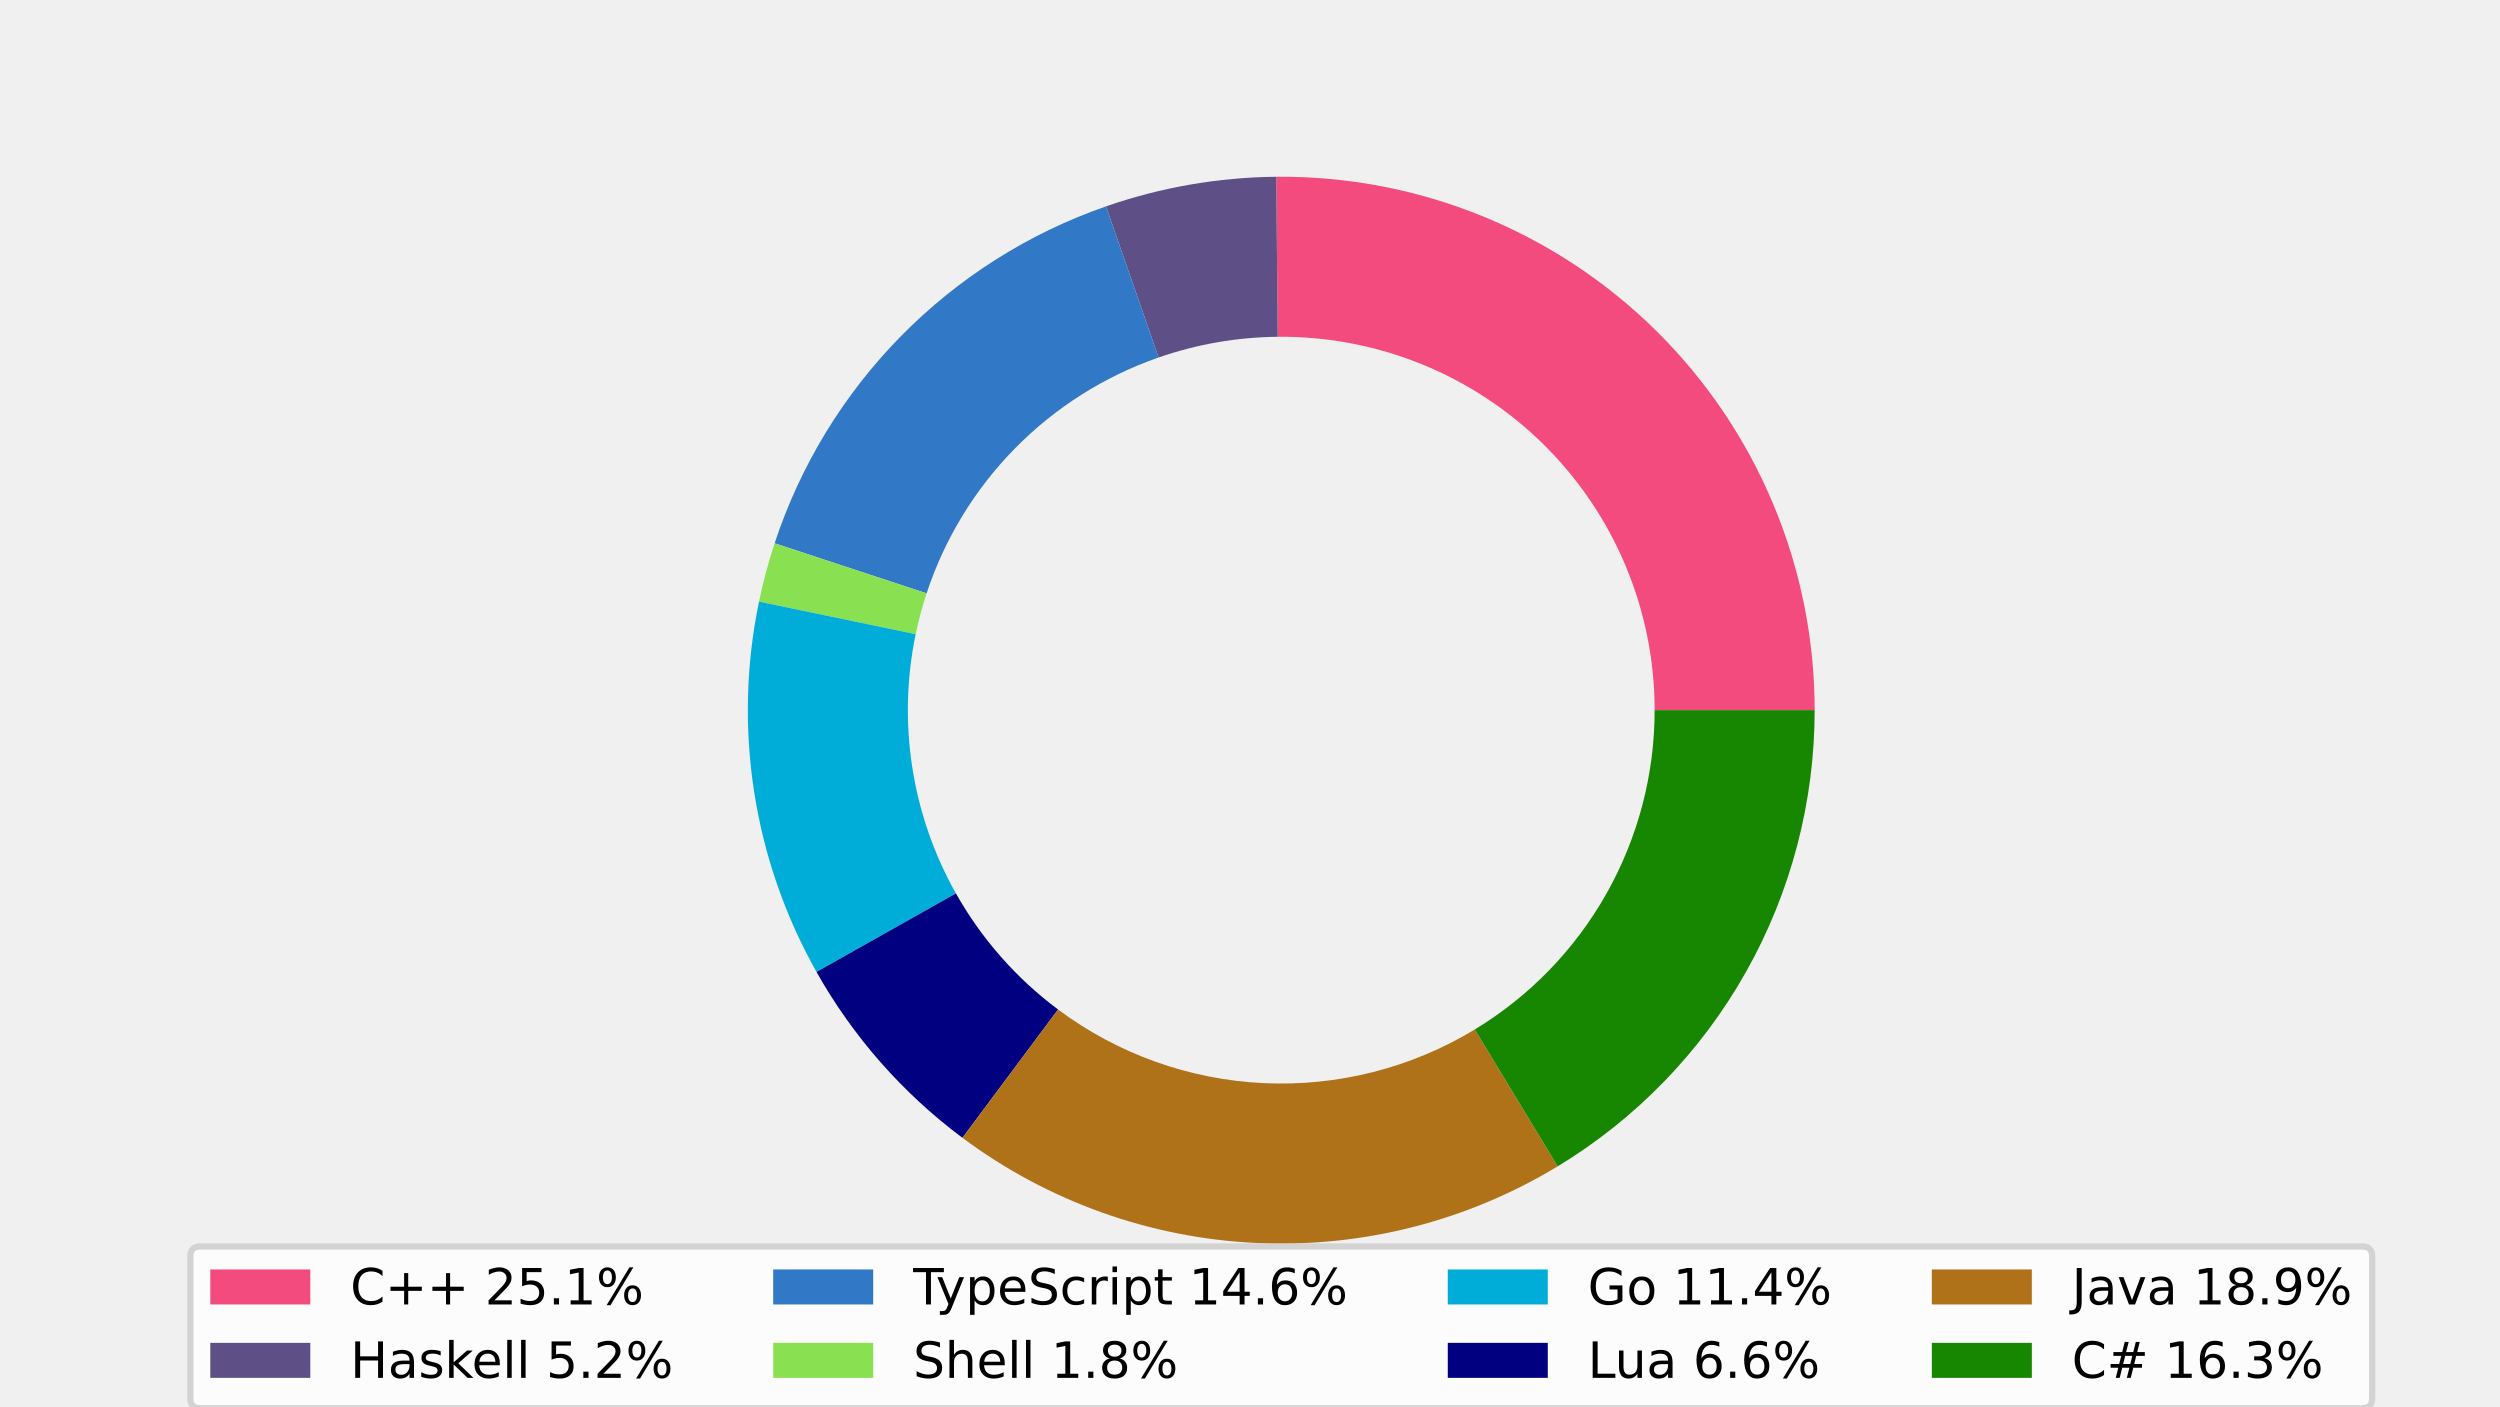
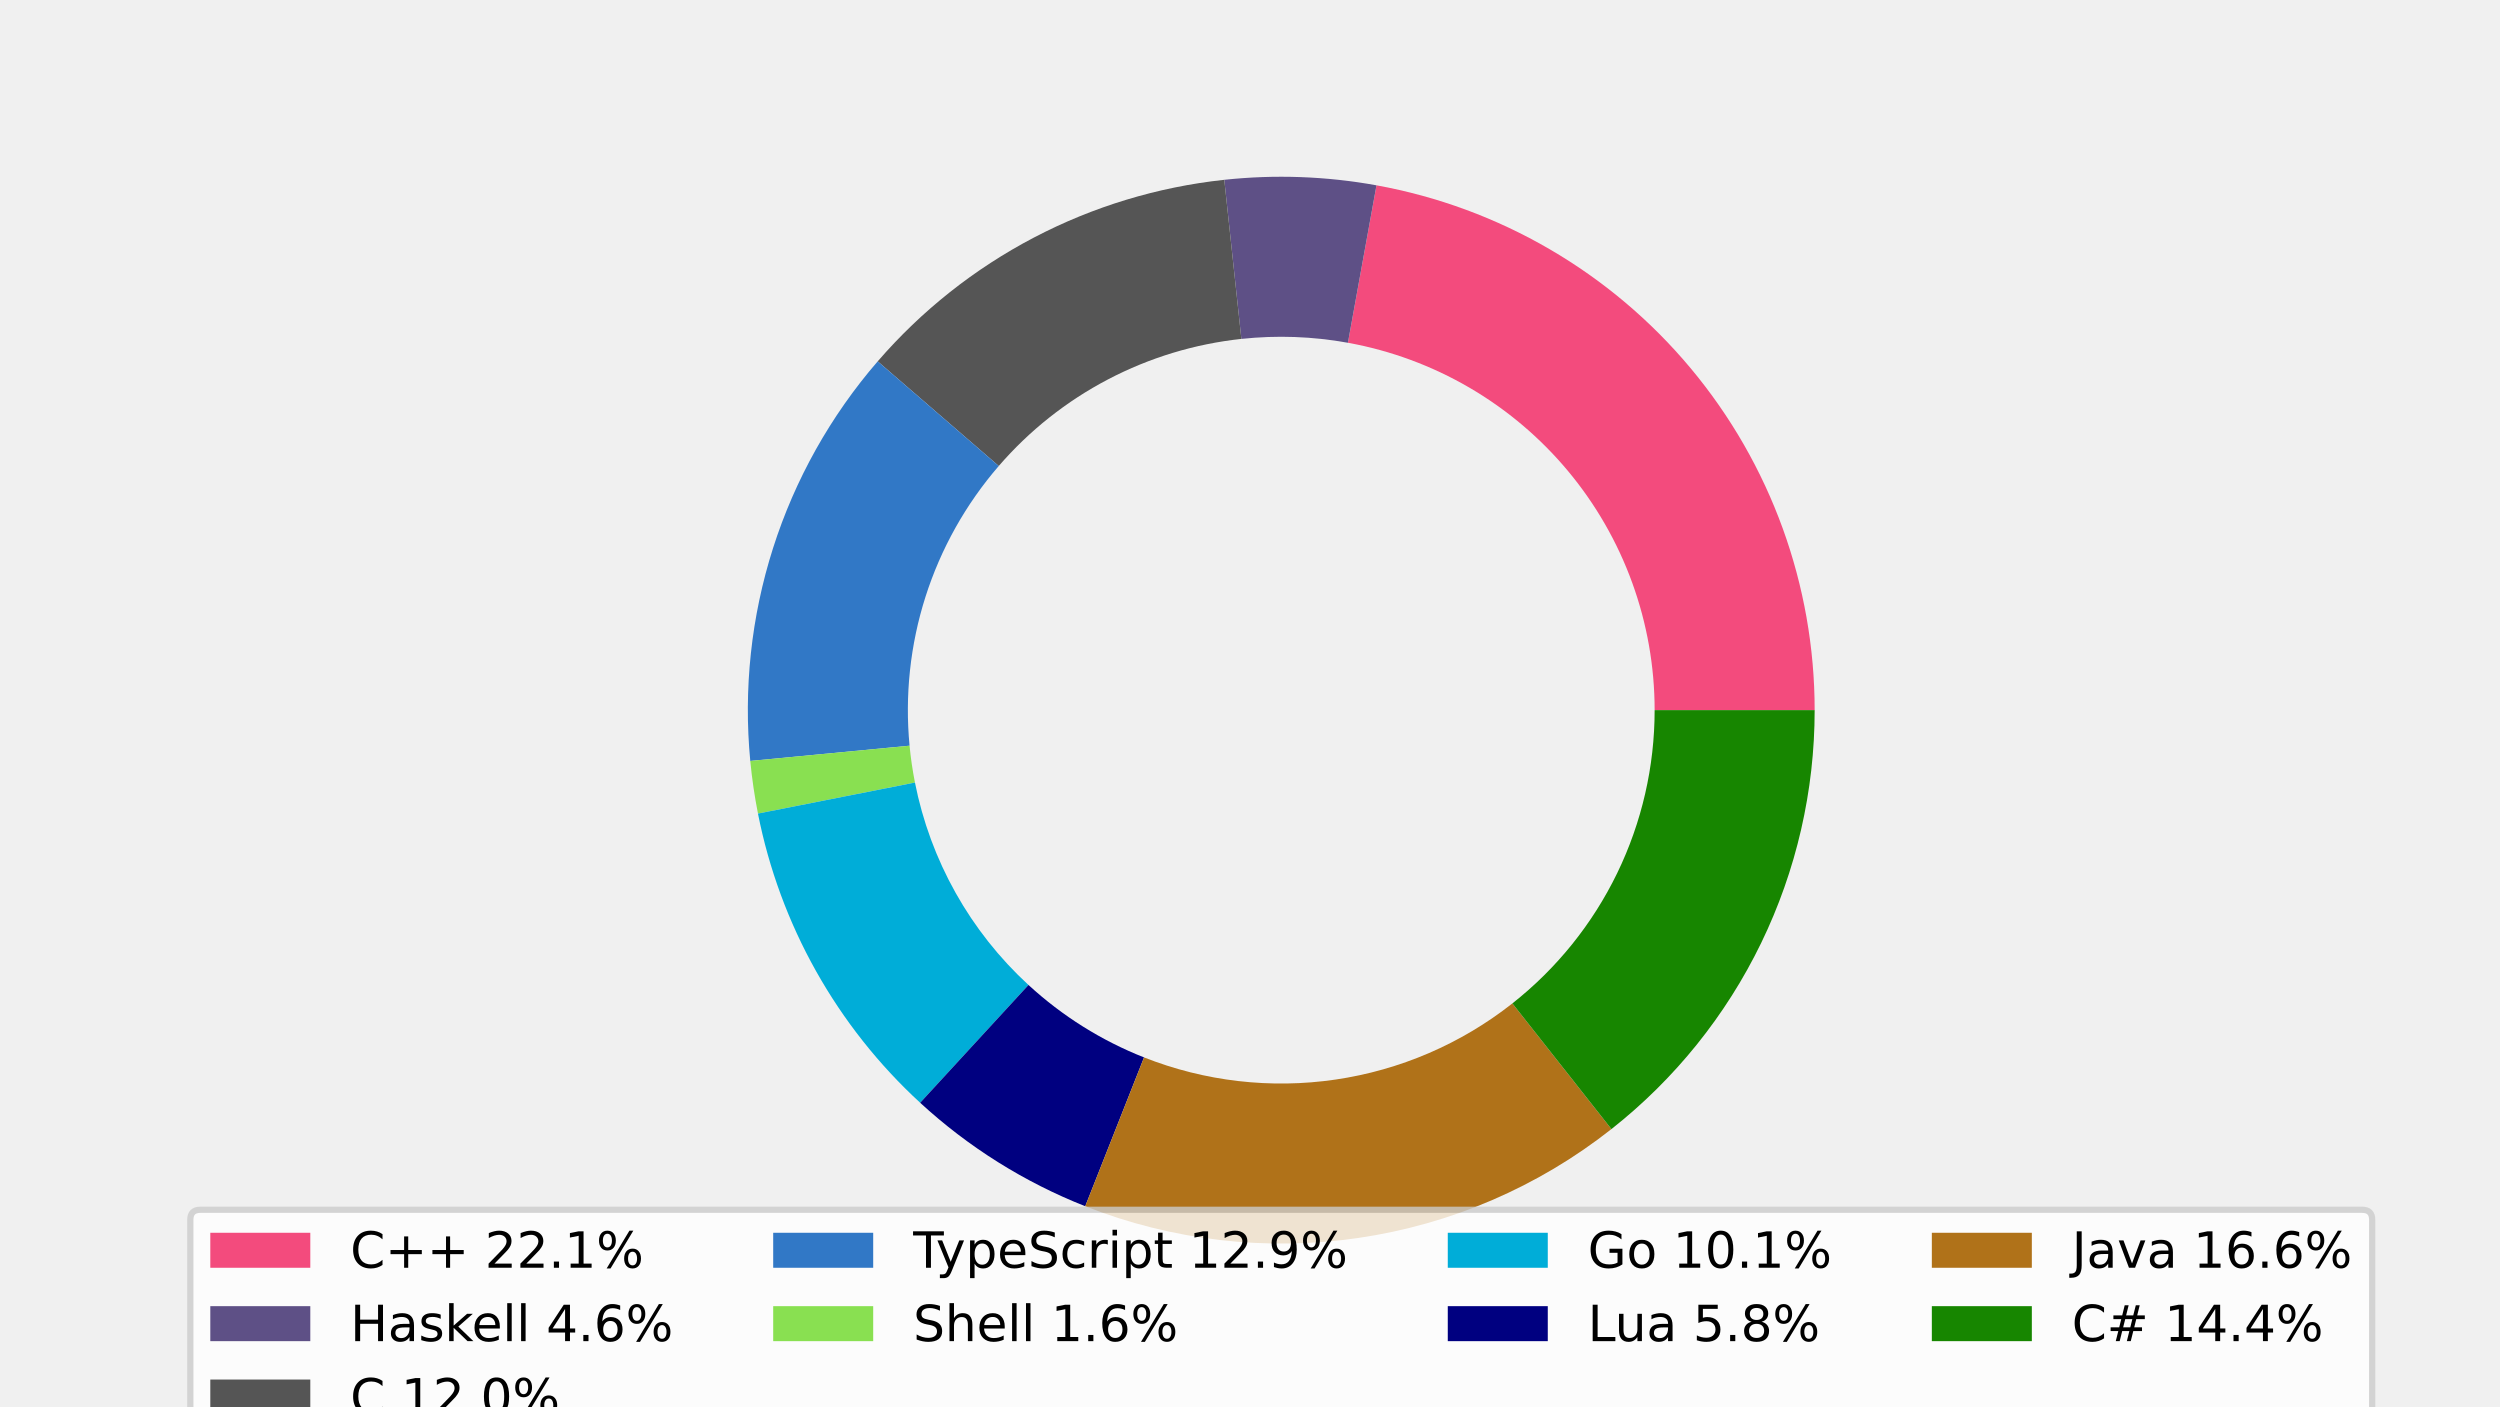
<svg xmlns="http://www.w3.org/2000/svg" xmlns:xlink="http://www.w3.org/1999/xlink" width="400pt" height="225pt" viewBox="0 0 400 225" version="1.1">
  <defs>
    <style type="text/css">*{stroke-linejoin: round; stroke-linecap: butt}</style>
  </defs>
  <g id="figure_1">
    <g id="patch_1">
      <path d="M 0 225  L 400 225  L 400 0  L 0 0  L 0 225  z " style="fill: none" />
    </g>
    <g id="axes_1">
      <g id="patch_2">
-         <path d="M 264.741 113.625  C 264.741 105.733 263.177 97.918 260.14 90.634  C 257.103 83.349 252.652 76.738 247.045 71.184  C 241.438 65.629 234.786 61.24 227.473 58.272  C 220.16 55.303 212.331 53.812 204.439 53.886  L 204.199 28.284  C 215.473 28.178 226.657 30.307 237.104 34.549  C 247.551 38.79 257.054 45.06 265.064 52.995  C 273.074 60.929 279.432 70.374 283.771 80.78  C 288.111 91.186 290.345 102.35 290.345 113.625  z " clip-path="url(#pcd084d5862)" style="fill: #f34b7d" />
+         <path d="M 264.741 113.625  C 264.741 99.634 259.826 86.078 250.86 75.338  C 241.893 64.597 229.432 57.341 215.666 54.843  L 220.237 29.651  C 239.903 33.22 257.704 43.586 270.514 58.929  C 283.323 74.272 290.345 93.638 290.345 113.625  z " clip-path="url(#p72ac1ea507)" style="fill: #f34b7d" />
      </g>
      <g id="patch_3">
-         <path d="M 204.439 53.886  C 201.198 53.917 197.964 54.211 194.77 54.766  C 191.576 55.321 188.432 56.135 185.37 57.201  L 176.958 33.019  C 181.332 31.497 185.823 30.334 190.385 29.541  C 194.948 28.748 199.568 28.327 204.199 28.284  z " clip-path="url(#pcd084d5862)" style="fill: #5e5086" />
+         <path d="M 215.666 54.843  C 212.858 54.334 210.017 54.026 207.164 53.923  C 204.312 53.819 201.456 53.921 198.619 54.225  L 195.884 28.768  C 199.938 28.333 204.018 28.188 208.092 28.336  C 212.166 28.484 216.225 28.923 220.237 29.651  z " clip-path="url(#p72ac1ea507)" style="fill: #5e5086" />
      </g>
      <g id="patch_4">
-         <path d="M 185.37 57.201  C 176.702 60.216 168.843 65.19 162.407 71.734  C 155.971 78.278 151.129 86.217 148.257 94.935  L 123.939 86.925  C 128.041 74.471 134.959 63.129 144.153 53.78  C 153.347 44.432 164.574 37.327 176.958 33.019  z " clip-path="url(#pcd084d5862)" style="fill: #3178c6" />
+         <path d="M 198.619 54.225  C 191.162 55.026 183.922 57.225 177.278 60.705  C 170.635 64.185 164.706 68.885 159.802 74.559  L 140.431 57.817  C 147.437 49.711 155.907 42.996 165.398 38.025  C 174.889 33.053 185.231 29.913 195.884 28.768  z " clip-path="url(#p72ac1ea507)" style="fill: #555555" />
      </g>
      <g id="patch_5">
-         <path d="M 148.257 94.935  C 147.904 96.007 147.582 97.088 147.29 98.177  C 146.999 99.267 146.738 100.365 146.508 101.469  L 121.441 96.26  C 121.768 94.682 122.141 93.114 122.558 91.557  C 122.974 90 123.435 88.456 123.939 86.925  z " clip-path="url(#pcd084d5862)" style="fill: #89e051" />
+         <path d="M 159.802 74.559  C 154.522 80.667 150.535 87.783 148.082 95.475  C 145.63 103.167 144.761 111.277 145.53 119.313  L 120.043 121.751  C 118.945 110.27 120.185 98.685 123.689 87.696  C 127.193 76.708 132.889 66.543 140.431 57.817  z " clip-path="url(#p72ac1ea507)" style="fill: #3178c6" />
      </g>
      <g id="patch_6">
-         <path d="M 146.508 101.469  C 145.05 108.486 144.866 115.709 145.966 122.791  C 147.066 129.873 149.431 136.7 152.948 142.945  L 130.64 155.51  C 125.615 146.59 122.237 136.837 120.666 126.72  C 119.095 116.602 119.357 106.284 121.441 96.26  z " clip-path="url(#pcd084d5862)" style="fill: #00add8" />
+         <path d="M 145.53 119.313  C 145.625 120.302 145.744 121.288 145.888 122.271  C 146.031 123.254 146.2 124.233 146.392 125.207  L 121.274 130.171  C 120.999 128.779 120.759 127.38 120.554 125.976  C 120.348 124.573 120.178 123.164 120.043 121.751  z " clip-path="url(#p72ac1ea507)" style="fill: #89e051" />
      </g>
      <g id="patch_7">
-         <path d="M 152.948 142.945  C 154.989 146.567 157.402 149.967 160.148 153.088  C 162.895 156.21 165.959 159.036 169.293 161.521  L 153.99 182.048  C 149.228 178.498 144.85 174.46 140.926 170.001  C 137.003 165.542 133.555 160.685 130.64 155.51  z " clip-path="url(#pcd084d5862)" style="fill: #000080" />
+         <path d="M 146.392 125.207  C 147.615 131.394 149.809 137.348 152.894 142.849  C 155.979 148.349 159.916 153.327 164.558 157.596  L 147.226 176.441  C 140.594 170.342 134.971 163.231 130.563 155.373  C 126.156 147.516 123.021 139.009 121.274 130.171  z " clip-path="url(#p72ac1ea507)" style="fill: #00add8" />
      </g>
      <g id="patch_8">
-         <path d="M 169.293 161.521  C 178.825 168.627 190.264 172.729 202.14 173.298  C 214.015 173.867 225.795 170.879 235.962 164.717  L 249.232 186.613  C 234.707 195.416 217.879 199.685 200.914 198.872  C 183.949 198.059 167.607 192.199 153.99 182.048  z " clip-path="url(#pcd084d5862)" style="fill: #b07219" />
+         <path d="M 164.558 157.596  C 167.252 160.074 170.168 162.299 173.269 164.243  C 176.37 166.187 179.643 167.842 183.047 169.186  L 173.638 192.999  C 168.775 191.077 164.099 188.713 159.669 185.936  C 155.239 183.159 151.074 179.98 147.226 176.441  z " clip-path="url(#p72ac1ea507)" style="fill: #000080" />
      </g>
      <g id="patch_9">
-         <path d="M 235.962 164.717  C 244.746 159.393 252.011 151.894 257.052 142.945  C 262.093 133.996 264.741 123.896 264.741 113.625  L 290.345 113.625  C 290.345 128.298 286.561 142.726 279.36 155.51  C 272.158 168.295 261.781 179.008 249.232 186.613  z " clip-path="url(#pcd084d5862)" style="fill: #178600" />
+         <path d="M 183.047 169.186  C 192.766 173.027 203.326 174.251 213.667 172.734  C 224.008 171.218 233.772 167.015 241.98 160.545  L 257.828 180.654  C 246.102 189.896 232.154 195.901 217.381 198.067  C 202.609 200.233 187.524 198.485 173.638 192.999  z " clip-path="url(#p72ac1ea507)" style="fill: #b07219" />
+       </g>
+       <g id="patch_10">
+         <path d="M 241.98 160.545  C 249.074 154.954 254.808 147.827 258.751 139.7  C 262.693 131.573 264.741 122.657 264.741 113.625  L 290.345 113.625  C 290.345 126.528 287.418 139.265 281.787 150.875  C 276.155 162.484 267.963 172.667 257.828 180.654  z " clip-path="url(#p72ac1ea507)" style="fill: #178600" />
      </g>
      <g id="legend_1">
-         <g id="patch_10">
-           <path d="M 32.049 225.32  L 377.951 225.32  Q 379.551 225.32 379.551 223.72  L 379.551 201.035  Q 379.551 199.435 377.951 199.435  L 32.049 199.435  Q 30.449 199.435 30.449 201.035  L 30.449 223.72  Q 30.449 225.32 32.049 225.32  z " style="fill: #ffffff; opacity: 0.8; stroke: #cccccc; stroke-linejoin: miter" />
-         </g>
        <g id="patch_11">
-           <path d="M 33.649 208.714  L 49.649 208.714  L 49.649 203.114  L 33.649 203.114  z " style="fill: #f34b7d" />
+           <path d="M 32.049 231.191  L 377.951 231.191  Q 379.551 231.191 379.551 229.591  L 379.551 195.164  Q 379.551 193.564 377.951 193.564  L 32.049 193.564  Q 30.449 193.564 30.449 195.164  L 30.449 229.591  Q 30.449 231.191 32.049 231.191  z " style="fill: #ffffff; opacity: 0.8; stroke: #cccccc; stroke-linejoin: miter" />
+         </g>
+         <g id="patch_12">
+           <path d="M 33.649 202.843  L 49.649 202.843  L 49.649 197.243  L 33.649 197.243  z " style="fill: #f34b7d" />
        </g>
        <g id="text_1">
-           <g transform="translate(56.04937 208.7138) scale(0.08 -0.08)">
+           <g transform="translate(56.04937 202.8425) scale(0.08 -0.08)">
            <defs>
              <path id="DejaVuSans-43" d="M 4122 4306  L 4122 3641  Q 3803 3938 3442 4084  Q 3081 4231 2675 4231  Q 1875 4231 1450 3742  Q 1025 3253 1025 2328  Q 1025 1406 1450 917  Q 1875 428 2675 428  Q 3081 428 3442 575  Q 3803 722 4122 1019  L 4122 359  Q 3791 134 3420 21  Q 3050 -91 2638 -91  Q 1578 -91 968 557  Q 359 1206 359 2328  Q 359 3453 968 4101  Q 1578 4750 2638 4750  Q 3056 4750 3426 4639  Q 3797 4528 4122 4306  z " transform="scale(0.015625)" />
              <path id="DejaVuSans-2b" d="M 2944 4013  L 2944 2272  L 4684 2272  L 4684 1741  L 2944 1741  L 2944 0  L 2419 0  L 2419 1741  L 678 1741  L 678 2272  L 2419 2272  L 2419 4013  L 2944 4013  z " transform="scale(0.015625)" />
              <path id="DejaVuSans-20" transform="scale(0.015625)" />
              <path id="DejaVuSans-32" d="M 1228 531  L 3431 531  L 3431 0  L 469 0  L 469 531  Q 828 903 1448 1529  Q 2069 2156 2228 2338  Q 2531 2678 2651 2914  Q 2772 3150 2772 3378  Q 2772 3750 2511 3984  Q 2250 4219 1831 4219  Q 1534 4219 1204 4116  Q 875 4013 500 3803  L 500 4441  Q 881 4594 1212 4672  Q 1544 4750 1819 4750  Q 2544 4750 2975 4387  Q 3406 4025 3406 3419  Q 3406 3131 3298 2873  Q 3191 2616 2906 2266  Q 2828 2175 2409 1742  Q 1991 1309 1228 531  z " transform="scale(0.015625)" />
-               <path id="DejaVuSans-35" d="M 691 4666  L 3169 4666  L 3169 4134  L 1269 4134  L 1269 2991  Q 1406 3038 1543 3061  Q 1681 3084 1819 3084  Q 2600 3084 3056 2656  Q 3513 2228 3513 1497  Q 3513 744 3044 326  Q 2575 -91 1722 -91  Q 1428 -91 1123 -41  Q 819 9 494 109  L 494 744  Q 775 591 1075 516  Q 1375 441 1709 441  Q 2250 441 2565 725  Q 2881 1009 2881 1497  Q 2881 1984 2565 2268  Q 2250 2553 1709 2553  Q 1456 2553 1204 2497  Q 953 2441 691 2322  L 691 4666  z " transform="scale(0.015625)" />
              <path id="DejaVuSans-2e" d="M 684 794  L 1344 794  L 1344 0  L 684 0  L 684 794  z " transform="scale(0.015625)" />
              <path id="DejaVuSans-31" d="M 794 531  L 1825 531  L 1825 4091  L 703 3866  L 703 4441  L 1819 4666  L 2450 4666  L 2450 531  L 3481 531  L 3481 0  L 794 0  L 794 531  z " transform="scale(0.015625)" />
              <path id="DejaVuSans-25" d="M 4653 2053  Q 4381 2053 4226 1822  Q 4072 1591 4072 1178  Q 4072 772 4226 539  Q 4381 306 4653 306  Q 4919 306 5073 539  Q 5228 772 5228 1178  Q 5228 1588 5073 1820  Q 4919 2053 4653 2053  z M 4653 2450  Q 5147 2450 5437 2106  Q 5728 1763 5728 1178  Q 5728 594 5436 251  Q 5144 -91 4653 -91  Q 4153 -91 3862 251  Q 3572 594 3572 1178  Q 3572 1766 3864 2108  Q 4156 2450 4653 2450  z M 1428 4353  Q 1159 4353 1004 4120  Q 850 3888 850 3481  Q 850 3069 1003 2837  Q 1156 2606 1428 2606  Q 1700 2606 1854 2837  Q 2009 3069 2009 3481  Q 2009 3884 1853 4118  Q 1697 4353 1428 4353  z M 4250 4750  L 4750 4750  L 1831 -91  L 1331 -91  L 4250 4750  z M 1428 4750  Q 1922 4750 2215 4408  Q 2509 4066 2509 3481  Q 2509 2891 2217 2550  Q 1925 2209 1428 2209  Q 931 2209 642 2551  Q 353 2894 353 3481  Q 353 4063 643 4406  Q 934 4750 1428 4750  z " transform="scale(0.015625)" />
            </defs>
            <use xlink:href="#DejaVuSans-43" />
            <use xlink:href="#DejaVuSans-2b" x="69.824" />
            <use xlink:href="#DejaVuSans-2b" x="153.613" />
            <use xlink:href="#DejaVuSans-20" x="237.402" />
            <use xlink:href="#DejaVuSans-32" x="269.189" />
-             <use xlink:href="#DejaVuSans-35" x="332.812" />
+             <use xlink:href="#DejaVuSans-32" x="332.812" />
            <use xlink:href="#DejaVuSans-2e" x="396.436" />
            <use xlink:href="#DejaVuSans-31" x="428.223" />
            <use xlink:href="#DejaVuSans-25" x="491.846" />
          </g>
        </g>
-         <g id="patch_12">
-           <path d="M 33.649 220.456  L 49.649 220.456  L 49.649 214.856  L 33.649 214.856  z " style="fill: #5e5086" />
+         <g id="patch_13">
+           <path d="M 33.649 214.585  L 49.649 214.585  L 49.649 208.985  L 33.649 208.985  z " style="fill: #5e5086" />
        </g>
        <g id="text_2">
-           <g transform="translate(56.04937 220.4563) scale(0.08 -0.08)">
+           <g transform="translate(56.04937 214.585) scale(0.08 -0.08)">
            <defs>
              <path id="DejaVuSans-48" d="M 628 4666  L 1259 4666  L 1259 2753  L 3553 2753  L 3553 4666  L 4184 4666  L 4184 0  L 3553 0  L 3553 2222  L 1259 2222  L 1259 0  L 628 0  L 628 4666  z " transform="scale(0.015625)" />
              <path id="DejaVuSans-61" d="M 2194 1759  Q 1497 1759 1228 1600  Q 959 1441 959 1056  Q 959 750 1161 570  Q 1363 391 1709 391  Q 2188 391 2477 730  Q 2766 1069 2766 1631  L 2766 1759  L 2194 1759  z M 3341 1997  L 3341 0  L 2766 0  L 2766 531  Q 2569 213 2275 61  Q 1981 -91 1556 -91  Q 1019 -91 701 211  Q 384 513 384 1019  Q 384 1609 779 1909  Q 1175 2209 1959 2209  L 2766 2209  L 2766 2266  Q 2766 2663 2505 2880  Q 2244 3097 1772 3097  Q 1472 3097 1187 3025  Q 903 2953 641 2809  L 641 3341  Q 956 3463 1253 3523  Q 1550 3584 1831 3584  Q 2591 3584 2966 3190  Q 3341 2797 3341 1997  z " transform="scale(0.015625)" />
              <path id="DejaVuSans-73" d="M 2834 3397  L 2834 2853  Q 2591 2978 2328 3040  Q 2066 3103 1784 3103  Q 1356 3103 1142 2972  Q 928 2841 928 2578  Q 928 2378 1081 2264  Q 1234 2150 1697 2047  L 1894 2003  Q 2506 1872 2764 1633  Q 3022 1394 3022 966  Q 3022 478 2636 193  Q 2250 -91 1575 -91  Q 1294 -91 989 -36  Q 684 19 347 128  L 347 722  Q 666 556 975 473  Q 1284 391 1588 391  Q 1994 391 2212 530  Q 2431 669 2431 922  Q 2431 1156 2273 1281  Q 2116 1406 1581 1522  L 1381 1569  Q 847 1681 609 1914  Q 372 2147 372 2553  Q 372 3047 722 3315  Q 1072 3584 1716 3584  Q 2034 3584 2315 3537  Q 2597 3491 2834 3397  z " transform="scale(0.015625)" />
              <path id="DejaVuSans-6b" d="M 581 4863  L 1159 4863  L 1159 1991  L 2875 3500  L 3609 3500  L 1753 1863  L 3688 0  L 2938 0  L 1159 1709  L 1159 0  L 581 0  L 581 4863  z " transform="scale(0.015625)" />
              <path id="DejaVuSans-65" d="M 3597 1894  L 3597 1613  L 953 1613  Q 991 1019 1311 708  Q 1631 397 2203 397  Q 2534 397 2845 478  Q 3156 559 3463 722  L 3463 178  Q 3153 47 2828 -22  Q 2503 -91 2169 -91  Q 1331 -91 842 396  Q 353 884 353 1716  Q 353 2575 817 3079  Q 1281 3584 2069 3584  Q 2775 3584 3186 3129  Q 3597 2675 3597 1894  z M 3022 2063  Q 3016 2534 2758 2815  Q 2500 3097 2075 3097  Q 1594 3097 1305 2825  Q 1016 2553 972 2059  L 3022 2063  z " transform="scale(0.015625)" />
              <path id="DejaVuSans-6c" d="M 603 4863  L 1178 4863  L 1178 0  L 603 0  L 603 4863  z " transform="scale(0.015625)" />
+               <path id="DejaVuSans-34" d="M 2419 4116  L 825 1625  L 2419 1625  L 2419 4116  z M 2253 4666  L 3047 4666  L 3047 1625  L 3713 1625  L 3713 1100  L 3047 1100  L 3047 0  L 2419 0  L 2419 1100  L 313 1100  L 313 1709  L 2253 4666  z " transform="scale(0.015625)" />
+               <path id="DejaVuSans-36" d="M 2113 2584  Q 1688 2584 1439 2293  Q 1191 2003 1191 1497  Q 1191 994 1439 701  Q 1688 409 2113 409  Q 2538 409 2786 701  Q 3034 994 3034 1497  Q 3034 2003 2786 2293  Q 2538 2584 2113 2584  z M 3366 4563  L 3366 3988  Q 3128 4100 2886 4159  Q 2644 4219 2406 4219  Q 1781 4219 1451 3797  Q 1122 3375 1075 2522  Q 1259 2794 1537 2939  Q 1816 3084 2150 3084  Q 2853 3084 3261 2657  Q 3669 2231 3669 1497  Q 3669 778 3244 343  Q 2819 -91 2113 -91  Q 1303 -91 875 529  Q 447 1150 447 2328  Q 447 3434 972 4092  Q 1497 4750 2381 4750  Q 2619 4750 2861 4703  Q 3103 4656 3366 4563  z " transform="scale(0.015625)" />
            </defs>
            <use xlink:href="#DejaVuSans-48" />
            <use xlink:href="#DejaVuSans-61" x="75.195" />
            <use xlink:href="#DejaVuSans-73" x="136.475" />
            <use xlink:href="#DejaVuSans-6b" x="188.574" />
            <use xlink:href="#DejaVuSans-65" x="242.859" />
            <use xlink:href="#DejaVuSans-6c" x="304.383" />
            <use xlink:href="#DejaVuSans-6c" x="332.166" />
            <use xlink:href="#DejaVuSans-20" x="359.949" />
-             <use xlink:href="#DejaVuSans-35" x="391.736" />
+             <use xlink:href="#DejaVuSans-34" x="391.736" />
            <use xlink:href="#DejaVuSans-2e" x="455.359" />
-             <use xlink:href="#DejaVuSans-32" x="487.146" />
+             <use xlink:href="#DejaVuSans-36" x="487.146" />
            <use xlink:href="#DejaVuSans-25" x="550.77" />
          </g>
        </g>
-         <g id="patch_13">
-           <path d="M 123.712 208.714  L 139.712 208.714  L 139.712 203.114  L 123.712 203.114  z " style="fill: #3178c6" />
+         <g id="patch_14">
+           <path d="M 33.649 226.327  L 49.649 226.327  L 49.649 220.727  L 33.649 220.727  z " style="fill: #555555" />
        </g>
        <g id="text_3">
-           <g transform="translate(146.1119 208.7138) scale(0.08 -0.08)">
+           <g transform="translate(56.04937 226.3275) scale(0.08 -0.08)">
+             <defs>
+               <path id="DejaVuSans-30" d="M 2034 4250  Q 1547 4250 1301 3770  Q 1056 3291 1056 2328  Q 1056 1369 1301 889  Q 1547 409 2034 409  Q 2525 409 2770 889  Q 3016 1369 3016 2328  Q 3016 3291 2770 3770  Q 2525 4250 2034 4250  z M 2034 4750  Q 2819 4750 3233 4129  Q 3647 3509 3647 2328  Q 3647 1150 3233 529  Q 2819 -91 2034 -91  Q 1250 -91 836 529  Q 422 1150 422 2328  Q 422 3509 836 4129  Q 1250 4750 2034 4750  z " transform="scale(0.015625)" />
+             </defs>
+             <use xlink:href="#DejaVuSans-43" />
+             <use xlink:href="#DejaVuSans-20" x="69.824" />
+             <use xlink:href="#DejaVuSans-31" x="101.611" />
+             <use xlink:href="#DejaVuSans-32" x="165.234" />
+             <use xlink:href="#DejaVuSans-2e" x="228.857" />
+             <use xlink:href="#DejaVuSans-30" x="260.645" />
+             <use xlink:href="#DejaVuSans-25" x="324.268" />
+           </g>
+         </g>
+         <g id="patch_15">
+           <path d="M 123.712 202.843  L 139.712 202.843  L 139.712 197.243  L 123.712 197.243  z " style="fill: #3178c6" />
+         </g>
+         <g id="text_4">
+           <g transform="translate(146.1119 202.8425) scale(0.08 -0.08)">
            <defs>
              <path id="DejaVuSans-54" d="M -19 4666  L 3928 4666  L 3928 4134  L 2272 4134  L 2272 0  L 1638 0  L 1638 4134  L -19 4134  L -19 4666  z " transform="scale(0.015625)" />
              <path id="DejaVuSans-79" d="M 2059 -325  Q 1816 -950 1584 -1140  Q 1353 -1331 966 -1331  L 506 -1331  L 506 -850  L 844 -850  Q 1081 -850 1212 -737  Q 1344 -625 1503 -206  L 1606 56  L 191 3500  L 800 3500  L 1894 763  L 2988 3500  L 3597 3500  L 2059 -325  z " transform="scale(0.015625)" />
              <path id="DejaVuSans-70" d="M 1159 525  L 1159 -1331  L 581 -1331  L 581 3500  L 1159 3500  L 1159 2969  Q 1341 3281 1617 3432  Q 1894 3584 2278 3584  Q 2916 3584 3314 3078  Q 3713 2572 3713 1747  Q 3713 922 3314 415  Q 2916 -91 2278 -91  Q 1894 -91 1617 61  Q 1341 213 1159 525  z M 3116 1747  Q 3116 2381 2855 2742  Q 2594 3103 2138 3103  Q 1681 3103 1420 2742  Q 1159 2381 1159 1747  Q 1159 1113 1420 752  Q 1681 391 2138 391  Q 2594 391 2855 752  Q 3116 1113 3116 1747  z " transform="scale(0.015625)" />
              <path id="DejaVuSans-53" d="M 3425 4513  L 3425 3897  Q 3066 4069 2747 4153  Q 2428 4238 2131 4238  Q 1616 4238 1336 4038  Q 1056 3838 1056 3469  Q 1056 3159 1242 3001  Q 1428 2844 1947 2747  L 2328 2669  Q 3034 2534 3370 2195  Q 3706 1856 3706 1288  Q 3706 609 3251 259  Q 2797 -91 1919 -91  Q 1588 -91 1214 -16  Q 841 59 441 206  L 441 856  Q 825 641 1194 531  Q 1563 422 1919 422  Q 2459 422 2753 634  Q 3047 847 3047 1241  Q 3047 1584 2836 1778  Q 2625 1972 2144 2069  L 1759 2144  Q 1053 2284 737 2584  Q 422 2884 422 3419  Q 422 4038 858 4394  Q 1294 4750 2059 4750  Q 2388 4750 2728 4690  Q 3069 4631 3425 4513  z " transform="scale(0.015625)" />
              <path id="DejaVuSans-63" d="M 3122 3366  L 3122 2828  Q 2878 2963 2633 3030  Q 2388 3097 2138 3097  Q 1578 3097 1268 2742  Q 959 2388 959 1747  Q 959 1106 1268 751  Q 1578 397 2138 397  Q 2388 397 2633 464  Q 2878 531 3122 666  L 3122 134  Q 2881 22 2623 -34  Q 2366 -91 2075 -91  Q 1284 -91 818 406  Q 353 903 353 1747  Q 353 2603 823 3093  Q 1294 3584 2113 3584  Q 2378 3584 2631 3529  Q 2884 3475 3122 3366  z " transform="scale(0.015625)" />
              <path id="DejaVuSans-72" d="M 2631 2963  Q 2534 3019 2420 3045  Q 2306 3072 2169 3072  Q 1681 3072 1420 2755  Q 1159 2438 1159 1844  L 1159 0  L 581 0  L 581 3500  L 1159 3500  L 1159 2956  Q 1341 3275 1631 3429  Q 1922 3584 2338 3584  Q 2397 3584 2469 3576  Q 2541 3569 2628 3553  L 2631 2963  z " transform="scale(0.015625)" />
              <path id="DejaVuSans-69" d="M 603 3500  L 1178 3500  L 1178 0  L 603 0  L 603 3500  z M 603 4863  L 1178 4863  L 1178 4134  L 603 4134  L 603 4863  z " transform="scale(0.015625)" />
              <path id="DejaVuSans-74" d="M 1172 4494  L 1172 3500  L 2356 3500  L 2356 3053  L 1172 3053  L 1172 1153  Q 1172 725 1289 603  Q 1406 481 1766 481  L 2356 481  L 2356 0  L 1766 0  Q 1100 0 847 248  Q 594 497 594 1153  L 594 3053  L 172 3053  L 172 3500  L 594 3500  L 594 4494  L 1172 4494  z " transform="scale(0.015625)" />
-               <path id="DejaVuSans-34" d="M 2419 4116  L 825 1625  L 2419 1625  L 2419 4116  z M 2253 4666  L 3047 4666  L 3047 1625  L 3713 1625  L 3713 1100  L 3047 1100  L 3047 0  L 2419 0  L 2419 1100  L 313 1100  L 313 1709  L 2253 4666  z " transform="scale(0.015625)" />
-               <path id="DejaVuSans-36" d="M 2113 2584  Q 1688 2584 1439 2293  Q 1191 2003 1191 1497  Q 1191 994 1439 701  Q 1688 409 2113 409  Q 2538 409 2786 701  Q 3034 994 3034 1497  Q 3034 2003 2786 2293  Q 2538 2584 2113 2584  z M 3366 4563  L 3366 3988  Q 3128 4100 2886 4159  Q 2644 4219 2406 4219  Q 1781 4219 1451 3797  Q 1122 3375 1075 2522  Q 1259 2794 1537 2939  Q 1816 3084 2150 3084  Q 2853 3084 3261 2657  Q 3669 2231 3669 1497  Q 3669 778 3244 343  Q 2819 -91 2113 -91  Q 1303 -91 875 529  Q 447 1150 447 2328  Q 447 3434 972 4092  Q 1497 4750 2381 4750  Q 2619 4750 2861 4703  Q 3103 4656 3366 4563  z " transform="scale(0.015625)" />
+               <path id="DejaVuSans-39" d="M 703 97  L 703 672  Q 941 559 1184 500  Q 1428 441 1663 441  Q 2288 441 2617 861  Q 2947 1281 2994 2138  Q 2813 1869 2534 1725  Q 2256 1581 1919 1581  Q 1219 1581 811 2004  Q 403 2428 403 3163  Q 403 3881 828 4315  Q 1253 4750 1959 4750  Q 2769 4750 3195 4129  Q 3622 3509 3622 2328  Q 3622 1225 3098 567  Q 2575 -91 1691 -91  Q 1453 -91 1209 -44  Q 966 3 703 97  z M 1959 2075  Q 2384 2075 2632 2365  Q 2881 2656 2881 3163  Q 2881 3666 2632 3958  Q 2384 4250 1959 4250  Q 1534 4250 1286 3958  Q 1038 3666 1038 3163  Q 1038 2656 1286 2365  Q 1534 2075 1959 2075  z " transform="scale(0.015625)" />
            </defs>
            <use xlink:href="#DejaVuSans-54" />
            <use xlink:href="#DejaVuSans-79" x="45.459" />
            <use xlink:href="#DejaVuSans-70" x="104.639" />
            <use xlink:href="#DejaVuSans-65" x="168.115" />
            <use xlink:href="#DejaVuSans-53" x="229.639" />
            <use xlink:href="#DejaVuSans-63" x="293.115" />
            <use xlink:href="#DejaVuSans-72" x="348.096" />
            <use xlink:href="#DejaVuSans-69" x="389.209" />
            <use xlink:href="#DejaVuSans-70" x="416.992" />
            <use xlink:href="#DejaVuSans-74" x="480.469" />
            <use xlink:href="#DejaVuSans-20" x="519.678" />
            <use xlink:href="#DejaVuSans-31" x="551.465" />
-             <use xlink:href="#DejaVuSans-34" x="615.088" />
+             <use xlink:href="#DejaVuSans-32" x="615.088" />
            <use xlink:href="#DejaVuSans-2e" x="678.711" />
-             <use xlink:href="#DejaVuSans-36" x="710.498" />
+             <use xlink:href="#DejaVuSans-39" x="710.498" />
            <use xlink:href="#DejaVuSans-25" x="774.121" />
          </g>
        </g>
-         <g id="patch_14">
-           <path d="M 123.712 220.456  L 139.712 220.456  L 139.712 214.856  L 123.712 214.856  z " style="fill: #89e051" />
-         </g>
-         <g id="text_4">
-           <g transform="translate(146.1119 220.4563) scale(0.08 -0.08)">
+         <g id="patch_16">
+           <path d="M 123.712 214.585  L 139.712 214.585  L 139.712 208.985  L 123.712 208.985  z " style="fill: #89e051" />
+         </g>
+         <g id="text_5">
+           <g transform="translate(146.1119 214.585) scale(0.08 -0.08)">
            <defs>
              <path id="DejaVuSans-68" d="M 3513 2113  L 3513 0  L 2938 0  L 2938 2094  Q 2938 2591 2744 2837  Q 2550 3084 2163 3084  Q 1697 3084 1428 2787  Q 1159 2491 1159 1978  L 1159 0  L 581 0  L 581 4863  L 1159 4863  L 1159 2956  Q 1366 3272 1645 3428  Q 1925 3584 2291 3584  Q 2894 3584 3203 3211  Q 3513 2838 3513 2113  z " transform="scale(0.015625)" />
-               <path id="DejaVuSans-38" d="M 2034 2216  Q 1584 2216 1326 1975  Q 1069 1734 1069 1313  Q 1069 891 1326 650  Q 1584 409 2034 409  Q 2484 409 2743 651  Q 3003 894 3003 1313  Q 3003 1734 2745 1975  Q 2488 2216 2034 2216  z M 1403 2484  Q 997 2584 770 2862  Q 544 3141 544 3541  Q 544 4100 942 4425  Q 1341 4750 2034 4750  Q 2731 4750 3128 4425  Q 3525 4100 3525 3541  Q 3525 3141 3298 2862  Q 3072 2584 2669 2484  Q 3125 2378 3379 2068  Q 3634 1759 3634 1313  Q 3634 634 3220 271  Q 2806 -91 2034 -91  Q 1263 -91 848 271  Q 434 634 434 1313  Q 434 1759 690 2068  Q 947 2378 1403 2484  z M 1172 3481  Q 1172 3119 1398 2916  Q 1625 2713 2034 2713  Q 2441 2713 2670 2916  Q 2900 3119 2900 3481  Q 2900 3844 2670 4047  Q 2441 4250 2034 4250  Q 1625 4250 1398 4047  Q 1172 3844 1172 3481  z " transform="scale(0.015625)" />
            </defs>
            <use xlink:href="#DejaVuSans-53" />
            <use xlink:href="#DejaVuSans-68" x="63.477" />
            <use xlink:href="#DejaVuSans-65" x="126.855" />
            <use xlink:href="#DejaVuSans-6c" x="188.379" />
            <use xlink:href="#DejaVuSans-6c" x="216.162" />
            <use xlink:href="#DejaVuSans-20" x="243.945" />
            <use xlink:href="#DejaVuSans-31" x="275.732" />
            <use xlink:href="#DejaVuSans-2e" x="339.355" />
-             <use xlink:href="#DejaVuSans-38" x="371.143" />
+             <use xlink:href="#DejaVuSans-36" x="371.143" />
            <use xlink:href="#DejaVuSans-25" x="434.766" />
          </g>
        </g>
-         <g id="patch_15">
-           <path d="M 231.644 208.714  L 247.644 208.714  L 247.644 203.114  L 231.644 203.114  z " style="fill: #00add8" />
-         </g>
-         <g id="text_5">
-           <g transform="translate(254.0444 208.7138) scale(0.08 -0.08)">
+         <g id="patch_17">
+           <path d="M 231.644 202.843  L 247.644 202.843  L 247.644 197.243  L 231.644 197.243  z " style="fill: #00add8" />
+         </g>
+         <g id="text_6">
+           <g transform="translate(254.0444 202.8425) scale(0.08 -0.08)">
            <defs>
              <path id="DejaVuSans-47" d="M 3809 666  L 3809 1919  L 2778 1919  L 2778 2438  L 4434 2438  L 4434 434  Q 4069 175 3628 42  Q 3188 -91 2688 -91  Q 1594 -91 976 548  Q 359 1188 359 2328  Q 359 3472 976 4111  Q 1594 4750 2688 4750  Q 3144 4750 3555 4637  Q 3966 4525 4313 4306  L 4313 3634  Q 3963 3931 3569 4081  Q 3175 4231 2741 4231  Q 1884 4231 1454 3753  Q 1025 3275 1025 2328  Q 1025 1384 1454 906  Q 1884 428 2741 428  Q 3075 428 3337 486  Q 3600 544 3809 666  z " transform="scale(0.015625)" />
              <path id="DejaVuSans-6f" d="M 1959 3097  Q 1497 3097 1228 2736  Q 959 2375 959 1747  Q 959 1119 1226 758  Q 1494 397 1959 397  Q 2419 397 2687 759  Q 2956 1122 2956 1747  Q 2956 2369 2687 2733  Q 2419 3097 1959 3097  z M 1959 3584  Q 2709 3584 3137 3096  Q 3566 2609 3566 1747  Q 3566 888 3137 398  Q 2709 -91 1959 -91  Q 1206 -91 779 398  Q 353 888 353 1747  Q 353 2609 779 3096  Q 1206 3584 1959 3584  z " transform="scale(0.015625)" />
            </defs>
            <use xlink:href="#DejaVuSans-47" />
            <use xlink:href="#DejaVuSans-6f" x="77.49" />
            <use xlink:href="#DejaVuSans-20" x="138.672" />
            <use xlink:href="#DejaVuSans-31" x="170.459" />
-             <use xlink:href="#DejaVuSans-31" x="234.082" />
+             <use xlink:href="#DejaVuSans-30" x="234.082" />
            <use xlink:href="#DejaVuSans-2e" x="297.705" />
-             <use xlink:href="#DejaVuSans-34" x="329.492" />
+             <use xlink:href="#DejaVuSans-31" x="329.492" />
            <use xlink:href="#DejaVuSans-25" x="393.115" />
          </g>
        </g>
-         <g id="patch_16">
-           <path d="M 231.644 220.456  L 247.644 220.456  L 247.644 214.856  L 231.644 214.856  z " style="fill: #000080" />
-         </g>
-         <g id="text_6">
-           <g transform="translate(254.0444 220.4563) scale(0.08 -0.08)">
+         <g id="patch_18">
+           <path d="M 231.644 214.585  L 247.644 214.585  L 247.644 208.985  L 231.644 208.985  z " style="fill: #000080" />
+         </g>
+         <g id="text_7">
+           <g transform="translate(254.0444 214.585) scale(0.08 -0.08)">
            <defs>
              <path id="DejaVuSans-4c" d="M 628 4666  L 1259 4666  L 1259 531  L 3531 531  L 3531 0  L 628 0  L 628 4666  z " transform="scale(0.015625)" />
              <path id="DejaVuSans-75" d="M 544 1381  L 544 3500  L 1119 3500  L 1119 1403  Q 1119 906 1312 657  Q 1506 409 1894 409  Q 2359 409 2629 706  Q 2900 1003 2900 1516  L 2900 3500  L 3475 3500  L 3475 0  L 2900 0  L 2900 538  Q 2691 219 2414 64  Q 2138 -91 1772 -91  Q 1169 -91 856 284  Q 544 659 544 1381  z M 1991 3584  L 1991 3584  z " transform="scale(0.015625)" />
+               <path id="DejaVuSans-35" d="M 691 4666  L 3169 4666  L 3169 4134  L 1269 4134  L 1269 2991  Q 1406 3038 1543 3061  Q 1681 3084 1819 3084  Q 2600 3084 3056 2656  Q 3513 2228 3513 1497  Q 3513 744 3044 326  Q 2575 -91 1722 -91  Q 1428 -91 1123 -41  Q 819 9 494 109  L 494 744  Q 775 591 1075 516  Q 1375 441 1709 441  Q 2250 441 2565 725  Q 2881 1009 2881 1497  Q 2881 1984 2565 2268  Q 2250 2553 1709 2553  Q 1456 2553 1204 2497  Q 953 2441 691 2322  L 691 4666  z " transform="scale(0.015625)" />
+               <path id="DejaVuSans-38" d="M 2034 2216  Q 1584 2216 1326 1975  Q 1069 1734 1069 1313  Q 1069 891 1326 650  Q 1584 409 2034 409  Q 2484 409 2743 651  Q 3003 894 3003 1313  Q 3003 1734 2745 1975  Q 2488 2216 2034 2216  z M 1403 2484  Q 997 2584 770 2862  Q 544 3141 544 3541  Q 544 4100 942 4425  Q 1341 4750 2034 4750  Q 2731 4750 3128 4425  Q 3525 4100 3525 3541  Q 3525 3141 3298 2862  Q 3072 2584 2669 2484  Q 3125 2378 3379 2068  Q 3634 1759 3634 1313  Q 3634 634 3220 271  Q 2806 -91 2034 -91  Q 1263 -91 848 271  Q 434 634 434 1313  Q 434 1759 690 2068  Q 947 2378 1403 2484  z M 1172 3481  Q 1172 3119 1398 2916  Q 1625 2713 2034 2713  Q 2441 2713 2670 2916  Q 2900 3119 2900 3481  Q 2900 3844 2670 4047  Q 2441 4250 2034 4250  Q 1625 4250 1398 4047  Q 1172 3844 1172 3481  z " transform="scale(0.015625)" />
            </defs>
            <use xlink:href="#DejaVuSans-4c" />
            <use xlink:href="#DejaVuSans-75" x="53.963" />
            <use xlink:href="#DejaVuSans-61" x="117.342" />
            <use xlink:href="#DejaVuSans-20" x="178.621" />
-             <use xlink:href="#DejaVuSans-36" x="210.408" />
+             <use xlink:href="#DejaVuSans-35" x="210.408" />
            <use xlink:href="#DejaVuSans-2e" x="274.031" />
-             <use xlink:href="#DejaVuSans-36" x="305.818" />
+             <use xlink:href="#DejaVuSans-38" x="305.818" />
            <use xlink:href="#DejaVuSans-25" x="369.441" />
          </g>
        </g>
-         <g id="patch_17">
-           <path d="M 309.094 208.714  L 325.094 208.714  L 325.094 203.114  L 309.094 203.114  z " style="fill: #b07219" />
-         </g>
-         <g id="text_7">
-           <g transform="translate(331.4944 208.7138) scale(0.08 -0.08)">
+         <g id="patch_19">
+           <path d="M 309.094 202.843  L 325.094 202.843  L 325.094 197.243  L 309.094 197.243  z " style="fill: #b07219" />
+         </g>
+         <g id="text_8">
+           <g transform="translate(331.4944 202.8425) scale(0.08 -0.08)">
            <defs>
              <path id="DejaVuSans-4a" d="M 628 4666  L 1259 4666  L 1259 325  Q 1259 -519 939 -900  Q 619 -1281 -91 -1281  L -331 -1281  L -331 -750  L -134 -750  Q 284 -750 456 -515  Q 628 -281 628 325  L 628 4666  z " transform="scale(0.015625)" />
              <path id="DejaVuSans-76" d="M 191 3500  L 800 3500  L 1894 563  L 2988 3500  L 3597 3500  L 2284 0  L 1503 0  L 191 3500  z " transform="scale(0.015625)" />
-               <path id="DejaVuSans-39" d="M 703 97  L 703 672  Q 941 559 1184 500  Q 1428 441 1663 441  Q 2288 441 2617 861  Q 2947 1281 2994 2138  Q 2813 1869 2534 1725  Q 2256 1581 1919 1581  Q 1219 1581 811 2004  Q 403 2428 403 3163  Q 403 3881 828 4315  Q 1253 4750 1959 4750  Q 2769 4750 3195 4129  Q 3622 3509 3622 2328  Q 3622 1225 3098 567  Q 2575 -91 1691 -91  Q 1453 -91 1209 -44  Q 966 3 703 97  z M 1959 2075  Q 2384 2075 2632 2365  Q 2881 2656 2881 3163  Q 2881 3666 2632 3958  Q 2384 4250 1959 4250  Q 1534 4250 1286 3958  Q 1038 3666 1038 3163  Q 1038 2656 1286 2365  Q 1534 2075 1959 2075  z " transform="scale(0.015625)" />
            </defs>
            <use xlink:href="#DejaVuSans-4a" />
            <use xlink:href="#DejaVuSans-61" x="29.492" />
            <use xlink:href="#DejaVuSans-76" x="90.771" />
            <use xlink:href="#DejaVuSans-61" x="149.951" />
            <use xlink:href="#DejaVuSans-20" x="211.23" />
            <use xlink:href="#DejaVuSans-31" x="243.018" />
-             <use xlink:href="#DejaVuSans-38" x="306.641" />
+             <use xlink:href="#DejaVuSans-36" x="306.641" />
            <use xlink:href="#DejaVuSans-2e" x="370.264" />
-             <use xlink:href="#DejaVuSans-39" x="402.051" />
+             <use xlink:href="#DejaVuSans-36" x="402.051" />
            <use xlink:href="#DejaVuSans-25" x="465.674" />
          </g>
        </g>
-         <g id="patch_18">
-           <path d="M 309.094 220.456  L 325.094 220.456  L 325.094 214.856  L 309.094 214.856  z " style="fill: #178600" />
-         </g>
-         <g id="text_8">
-           <g transform="translate(331.4944 220.4563) scale(0.08 -0.08)">
+         <g id="patch_20">
+           <path d="M 309.094 214.585  L 325.094 214.585  L 325.094 208.985  L 309.094 208.985  z " style="fill: #178600" />
+         </g>
+         <g id="text_9">
+           <g transform="translate(331.4944 214.585) scale(0.08 -0.08)">
            <defs>
              <path id="DejaVuSans-23" d="M 3272 2816  L 2363 2816  L 2100 1772  L 3016 1772  L 3272 2816  z M 2803 4594  L 2478 3297  L 3391 3297  L 3719 4594  L 4219 4594  L 3897 3297  L 4872 3297  L 4872 2816  L 3775 2816  L 3519 1772  L 4513 1772  L 4513 1294  L 3397 1294  L 3072 0  L 2572 0  L 2894 1294  L 1978 1294  L 1656 0  L 1153 0  L 1478 1294  L 494 1294  L 494 1772  L 1594 1772  L 1856 2816  L 850 2816  L 850 3297  L 1978 3297  L 2297 4594  L 2803 4594  z " transform="scale(0.015625)" />
-               <path id="DejaVuSans-33" d="M 2597 2516  Q 3050 2419 3304 2112  Q 3559 1806 3559 1356  Q 3559 666 3084 287  Q 2609 -91 1734 -91  Q 1441 -91 1130 -33  Q 819 25 488 141  L 488 750  Q 750 597 1062 519  Q 1375 441 1716 441  Q 2309 441 2620 675  Q 2931 909 2931 1356  Q 2931 1769 2642 2001  Q 2353 2234 1838 2234  L 1294 2234  L 1294 2753  L 1863 2753  Q 2328 2753 2575 2939  Q 2822 3125 2822 3475  Q 2822 3834 2567 4026  Q 2313 4219 1838 4219  Q 1578 4219 1281 4162  Q 984 4106 628 3988  L 628 4550  Q 988 4650 1302 4700  Q 1616 4750 1894 4750  Q 2613 4750 3031 4423  Q 3450 4097 3450 3541  Q 3450 3153 3228 2886  Q 3006 2619 2597 2516  z " transform="scale(0.015625)" />
            </defs>
            <use xlink:href="#DejaVuSans-43" />
            <use xlink:href="#DejaVuSans-23" x="69.824" />
            <use xlink:href="#DejaVuSans-20" x="153.613" />
            <use xlink:href="#DejaVuSans-31" x="185.4" />
-             <use xlink:href="#DejaVuSans-36" x="249.023" />
+             <use xlink:href="#DejaVuSans-34" x="249.023" />
            <use xlink:href="#DejaVuSans-2e" x="312.646" />
-             <use xlink:href="#DejaVuSans-33" x="344.434" />
+             <use xlink:href="#DejaVuSans-34" x="344.434" />
            <use xlink:href="#DejaVuSans-25" x="408.057" />
          </g>
        </g>
      </g>
    </g>
  </g>
  <defs>
-     <clipPath id="pcd084d5862">
+     <clipPath id="p72ac1ea507">
      <path d="M 291.625 113.625  C 291.625 102.25 289.384 90.985 285.031 80.475  C 280.678 69.965 274.297 60.416 266.253 52.372  C 258.209 44.328 248.66 37.947 238.15 33.594  C 227.64 29.241 216.375 27 205 27  C 193.625 27 182.36 29.241 171.85 33.594  C 161.34 37.947 151.791 44.328 143.747 52.372  C 135.703 60.416 129.322 69.965 124.969 80.475  C 120.616 90.985 118.375 102.25 118.375 113.625  C 118.375 125 120.616 136.265 124.969 146.775  C 129.322 157.285 135.703 166.834 143.747 174.878  C 151.791 182.922 161.34 189.303 171.85 193.656  C 182.36 198.009 193.625 200.25 205 200.25  C 216.375 200.25 227.64 198.009 238.15 193.656  C 248.66 189.303 258.209 182.922 266.253 174.878  C 274.297 166.834 280.678 157.285 285.031 146.775  C 289.384 136.265 291.625 125 291.625 113.625  M 205 113.625  C 205 113.625 205 113.625 205 113.625  C 205 113.625 205 113.625 205 113.625  C 205 113.625 205 113.625 205 113.625  C 205 113.625 205 113.625 205 113.625  C 205 113.625 205 113.625 205 113.625  C 205 113.625 205 113.625 205 113.625  C 205 113.625 205 113.625 205 113.625  C 205 113.625 205 113.625 205 113.625  C 205 113.625 205 113.625 205 113.625  C 205 113.625 205 113.625 205 113.625  C 205 113.625 205 113.625 205 113.625  C 205 113.625 205 113.625 205 113.625  C 205 113.625 205 113.625 205 113.625  C 205 113.625 205 113.625 205 113.625  C 205 113.625 205 113.625 205 113.625  C 205 113.625 205 113.625 205 113.625  z " />
    </clipPath>
  </defs>
</svg>
